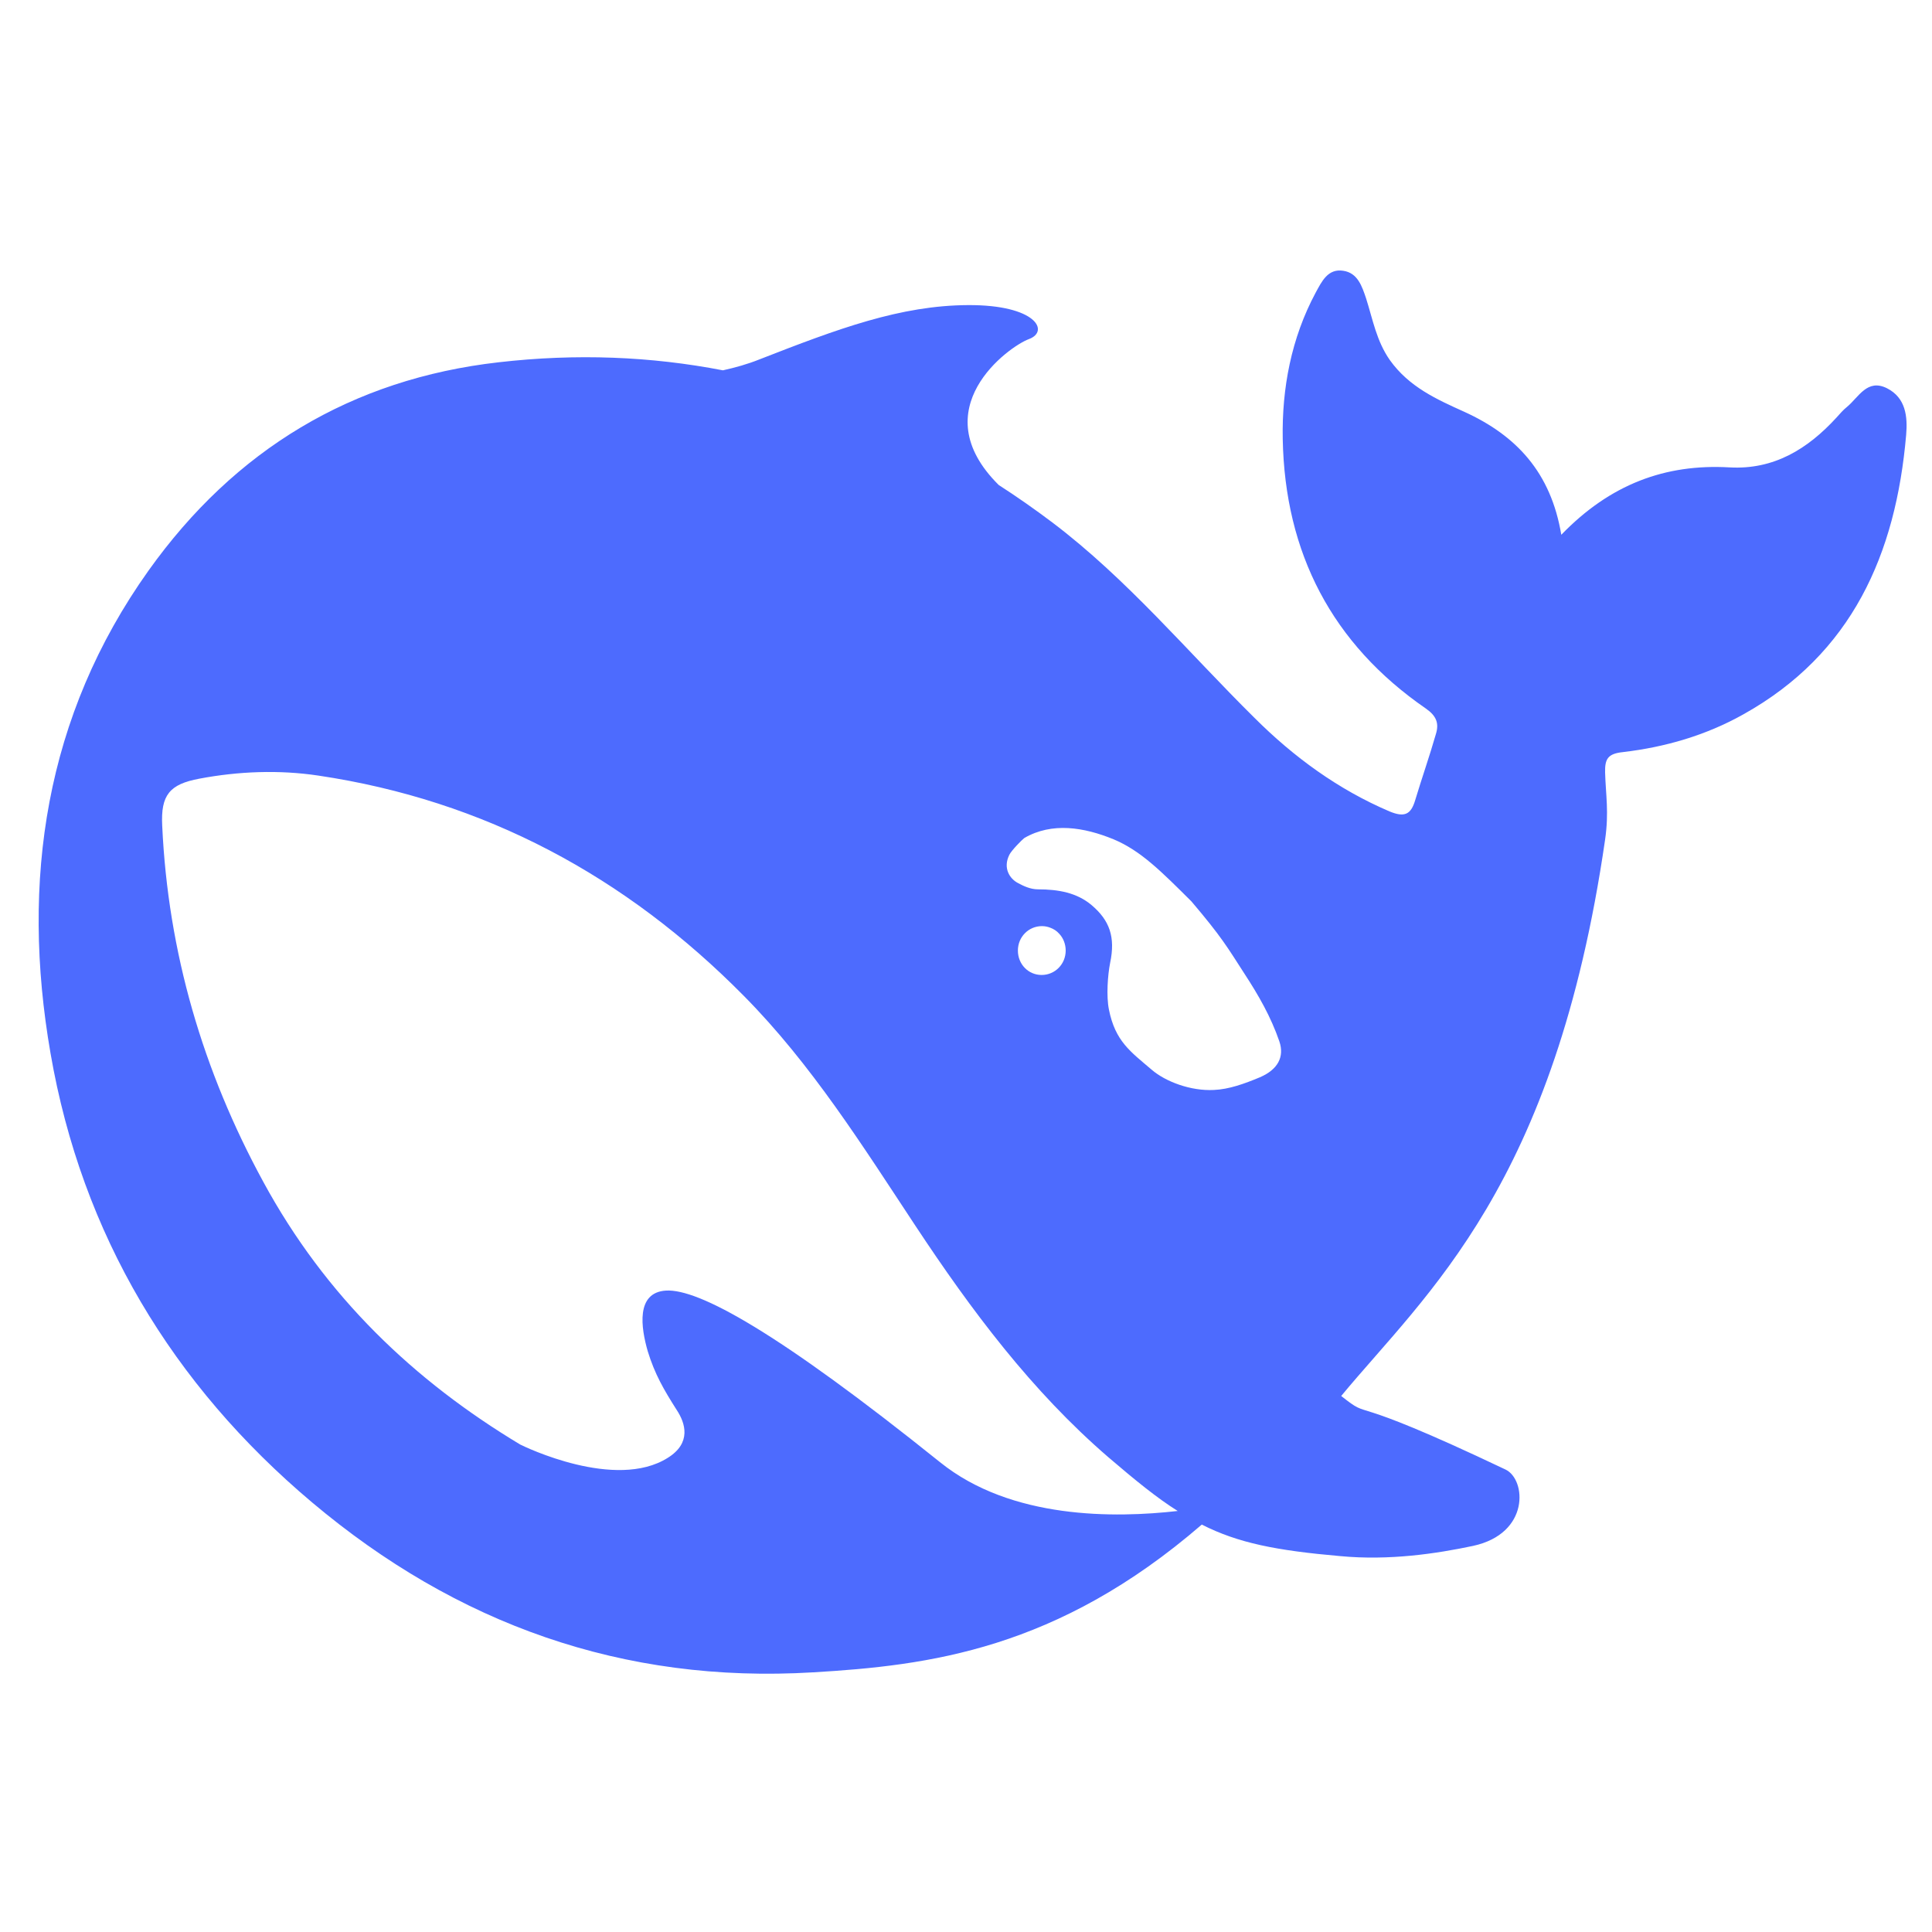
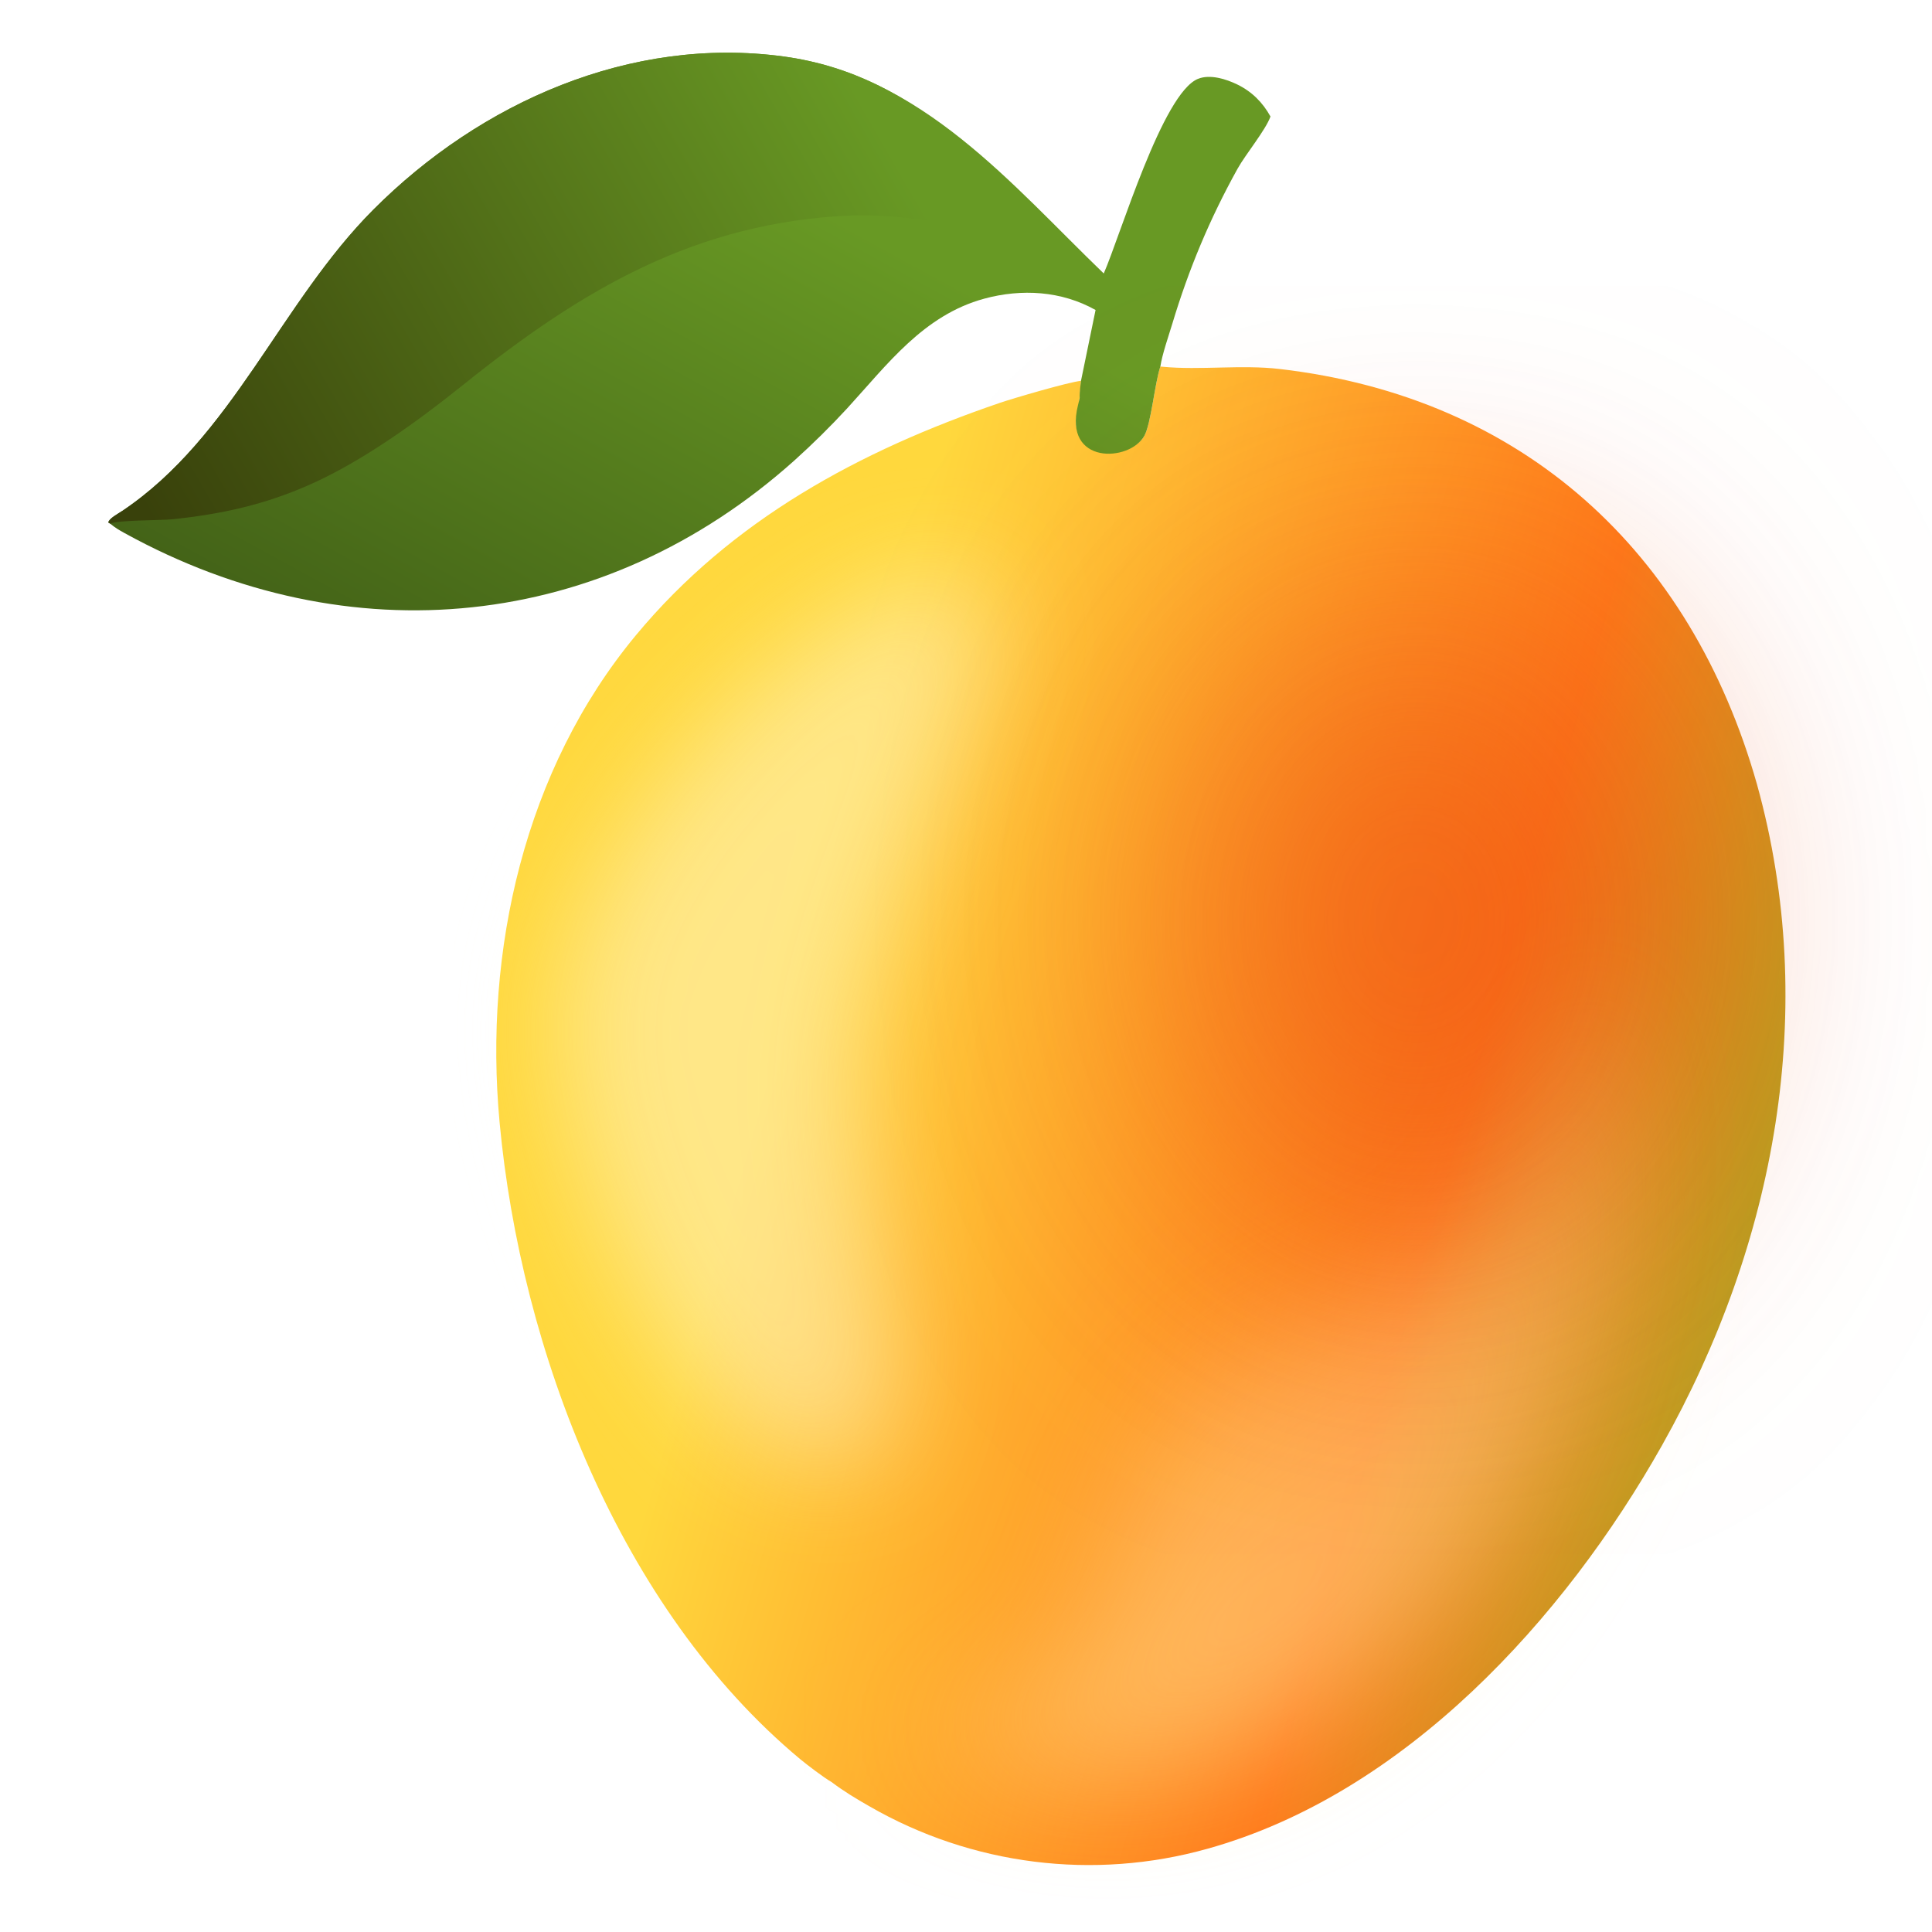
- <svg xmlns="http://www.w3.org/2000/svg" width="50" height="50" viewBox="0 0 50 50" fill="none">
-   <path d="M48.835 10.048C48.323 9.792 48.102 10.28 47.803 10.528C47.701 10.608 47.614 10.712 47.527 10.808C46.779 11.624 45.905 12.16 44.762 12.096C43.092 12 41.666 12.536 40.406 13.84C40.138 12.232 39.248 11.272 37.893 10.656C37.184 10.336 36.467 10.016 35.97 9.32C35.623 8.824 35.529 8.272 35.356 7.728C35.246 7.4 35.135 7.064 34.765 7.008C34.363 6.944 34.206 7.288 34.048 7.576C33.418 8.752 33.173 10.048 33.197 11.36C33.252 14.312 34.474 16.664 36.9 18.336C37.176 18.528 37.247 18.72 37.16 19C36.995 19.576 36.797 20.136 36.624 20.712C36.514 21.08 36.349 21.16 35.962 21C34.631 20.432 33.481 19.592 32.464 18.576C30.739 16.872 29.179 14.992 27.233 13.52C26.776 13.176 26.319 12.856 25.847 12.552C23.862 10.584 26.107 8.968 26.627 8.776C27.17 8.576 26.816 7.888 25.059 7.896C23.302 7.904 21.695 8.504 19.647 9.304C19.348 9.424 19.032 9.512 18.709 9.584C16.85 9.224 14.92 9.144 12.903 9.376C9.106 9.808 6.073 11.64 3.843 14.768C1.165 18.528 0.534 22.8 1.307 27.256C2.118 31.952 4.466 35.84 8.074 38.88C11.816 42.032 16.125 43.576 21.041 43.28C24.027 43.104 27.352 42.696 31.102 39.456C32.047 39.936 33.04 40.128 34.686 40.272C35.955 40.392 37.176 40.208 38.121 40.008C39.602 39.688 39.499 38.288 38.964 38.032C34.623 35.968 35.576 36.808 34.71 36.128C36.916 33.464 40.24 30.696 41.54 21.728C41.643 21.016 41.556 20.568 41.54 19.992C41.532 19.64 41.611 19.504 42.005 19.464C43.092 19.336 44.148 19.032 45.117 18.488C47.929 16.92 49.064 14.344 49.331 11.256C49.371 10.784 49.324 10.296 48.835 10.048ZM24.326 37.84C20.12 34.464 18.079 33.352 17.236 33.4C16.448 33.448 16.59 34.368 16.763 34.968C16.944 35.56 17.181 35.968 17.512 36.488C17.74 36.832 17.898 37.344 17.283 37.728C15.928 38.584 13.573 37.44 13.462 37.384C10.721 35.736 8.428 33.56 6.813 30.584C5.253 27.72 4.348 24.648 4.198 21.368C4.158 20.576 4.387 20.296 5.159 20.152C6.175 19.96 7.223 19.92 8.239 20.072C12.533 20.712 16.189 22.672 19.253 25.776C21.002 27.544 22.325 29.656 23.689 31.72C25.138 33.912 26.698 36 28.683 37.712C29.384 38.312 29.943 38.768 30.479 39.104C28.864 39.288 26.17 39.328 24.326 37.84ZM26.343 24.6C26.343 24.248 26.619 23.968 26.966 23.968C27.044 23.968 27.115 23.984 27.178 24.008C27.265 24.04 27.344 24.088 27.407 24.16C27.517 24.272 27.58 24.432 27.58 24.6C27.58 24.952 27.304 25.232 26.957 25.232C26.611 25.232 26.343 24.952 26.343 24.6ZM32.606 27.88C32.205 28.048 31.803 28.192 31.416 28.208C30.818 28.24 30.164 27.992 29.81 27.688C29.258 27.216 28.864 26.952 28.699 26.128C28.628 25.776 28.668 25.232 28.73 24.92C28.872 24.248 28.714 23.816 28.25 23.424C27.872 23.104 27.391 23.016 26.863 23.016C26.666 23.016 26.485 22.928 26.351 22.856C26.13 22.744 25.949 22.464 26.123 22.12C26.178 22.008 26.446 21.736 26.509 21.688C27.226 21.272 28.053 21.408 28.817 21.72C29.526 22.016 30.061 22.56 30.834 23.328C31.622 24.256 31.763 24.512 32.212 25.208C32.567 25.752 32.89 26.312 33.11 26.952C33.245 27.352 33.071 27.68 32.606 27.88Z" fill="#4D6BFE" fill-rule="nonzero" />
+ <svg xmlns="http://www.w3.org/2000/svg" width="50" height="50" viewBox="291 193 102 110" fill="none">
+   <path d="M348.547 214.683C348.528 214.964 348.44 216.133 348.365 216.421C347.605 218.862 351.313 219.319 352.154 217.814C352.54 217.124 352.751 214.796 353.066 213.869L353.188 213.881C355.348 214.088 357.665 213.753 359.863 214.009C373.709 215.621 383.269 224.376 387.03 237.639C390.597 250.457 388.079 263.834 381.627 275.295C376.072 285.16 366.987 295.131 355.742 298.262C349.263 300.077 342.326 299.203 336.498 295.841C335.757 295.422 335.024 294.976 334.344 294.462C333.905 294.211 332.947 293.48 332.55 293.151C322.283 284.595 316.652 269.91 315.444 256.893C314.539 247.137 316.865 236.809 323.207 229.167C328.661 222.594 335.932 218.667 343.931 215.936C344.672 215.683 347.842 214.752 348.547 214.683Z" fill="url(#paint1_linear_2010_4580)" />
+   <g opacity="0.56" filter="url(#filter0_f_2010_4580)">
+     <path d="M378.278 248.196C380.94 257.767 379.061 267.755 374.243 276.312C370.096 283.678 363.312 291.123 354.916 293.46C350.078 294.815 344.899 294.163 340.547 291.653C339.994 291.34 339.447 291.007 338.939 290.623C339.144 290.583 339.895 290.643 340.14 290.665C341.313 290.77 342.348 290.697 343.467 290.298C348.999 288.328 349.173 282.938 350.932 278.301C351.988 275.56 353.629 273.213 355.788 271.248C358.496 268.785 361.585 267.548 364.918 266.206C367.524 265.158 369.769 263.411 371.564 261.246C373.309 259.141 374.003 256.815 374.967 254.332C375.619 252.602 376.427 250.934 377.382 249.35C377.609 248.981 377.923 248.411 378.278 248.196Z" fill="url(#paint2_linear_2010_4580)" />
+   </g>
+   <path d="M293.273 222.814L293.167 222.748C293.201 222.521 293.734 222.243 293.96 222.091C300.231 217.887 302.972 210.233 308.26 204.934C314.358 198.823 322.909 195.036 331.609 196.215C339.507 197.285 344.596 203.519 349.843 208.57C350.786 206.42 353.189 198.296 355.213 197.487C355.899 197.213 356.817 197.502 357.454 197.814C358.279 198.218 358.894 198.833 359.336 199.634C359.059 200.408 357.913 201.792 357.459 202.61C355.877 205.465 354.687 208.309 353.746 211.433C353.54 212.115 353.165 213.19 353.066 213.869C352.75 214.796 352.539 217.124 352.154 217.815C351.313 219.319 347.524 219.477 348.375 216.076C348.575 215.273 348.375 216.076 348.547 214.684L349.377 210.65C347.439 209.56 345.164 209.427 343.035 210.006C339.584 210.946 337.524 213.748 335.239 216.245C334.285 217.279 333.282 218.269 332.236 219.211C321.373 228.945 306.887 230.399 294.098 223.355C293.767 223.172 293.566 223.055 293.273 222.814Z" fill="url(#paint3_linear_2010_4580)" />
+   <path d="M293.273 222.814L293.167 222.748C293.201 222.521 293.734 222.243 293.96 222.091C300.231 217.887 302.972 210.233 308.26 204.934C314.358 198.823 322.909 195.036 331.609 196.215C339.507 197.285 343.55 202.986 348.797 208.037C348.237 208.09 344.703 206.609 343.702 206.36C341.005 205.691 338.308 205.197 335.504 205.266C326.616 205.638 320.13 209.489 313.382 214.903C310.806 216.969 307.655 219.257 304.633 220.595C302.051 221.737 299.657 222.263 296.866 222.561C296.173 222.635 293.716 222.602 293.273 222.814Z" fill="url(#paint4_linear_2010_4580)" />
+   <g opacity="0.57" filter="url(#filter1_f_2010_4580)">
+     <ellipse cx="367.648" cy="245.386" rx="13.451" ry="18.47" fill="#E94A12" />
+   </g>
+   <g opacity="0.43" filter="url(#filter2_f_2010_4580)">
+     <path d="M336.129 254.42C336.129 264.62 341.751 276.503 334.322 276.503C326.893 276.503 318.864 261.207 318.864 251.007C318.864 240.807 333.92 225.712 341.348 225.712C348.777 225.712 336.129 244.219 336.129 254.42Z" fill="#FFFAE8" />
+   </g>
+   <defs>
+     <filter id="filter0_f_2010_4580" x="331.984" y="241.241" width="54.463" height="59.866" filterUnits="userSpaceOnUse" color-interpolation-filters="sRGB">
+       <feFlood flood-opacity="0" result="BackgroundImageFix" />
+       <feBlend mode="normal" in="SourceGraphic" in2="BackgroundImageFix" result="shape" />
+       <feGaussianBlur stdDeviation="3.478" result="effect1_foregroundBlur_2010_4580" />
+     </filter>
+     <filter id="filter1_f_2010_4580" x="336.571" y="209.29" width="62.154" height="72.192" filterUnits="userSpaceOnUse" color-interpolation-filters="sRGB">
+       <feFlood flood-opacity="0" result="BackgroundImageFix" />
+       <feBlend mode="normal" in="SourceGraphic" in2="BackgroundImageFix" result="shape" />
+       <feGaussianBlur stdDeviation="8.813" result="effect1_foregroundBlur_2010_4580" />
+     </filter>
+     <filter id="filter2_f_2010_4580" x="312.838" y="219.686" width="36.875" height="62.843" filterUnits="userSpaceOnUse" color-interpolation-filters="sRGB">
+       <feFlood flood-opacity="0" result="BackgroundImageFix" />
+       <feBlend mode="normal" in="SourceGraphic" in2="BackgroundImageFix" result="shape" />
+       <feGaussianBlur stdDeviation="3.013" result="effect1_foregroundBlur_2010_4580" />
+     </filter>
+     <linearGradient id="paint0_linear_2010_4580" x1="913.173" y1="479.367" x2="1271.29" y2="580.089" gradientUnits="userSpaceOnUse">
+       <stop stop-color="#FFFCF0" />
+       <stop offset="1" stop-color="#FFDFCC" />
+     </linearGradient>
+     <linearGradient id="paint1_linear_2010_4580" x1="301.197" y1="291.56" x2="389.056" y2="316.358" gradientUnits="userSpaceOnUse">
+       <stop offset="0.199" stop-color="#FFD83D" />
+       <stop offset="0.623" stop-color="#FF7A1A" />
+       <stop offset="1" stop-color="#7BBF26" />
+     </linearGradient>
+     <linearGradient id="paint2_linear_2010_4580" x1="340.872" y1="242.588" x2="369.651" y2="287.107" gradientUnits="userSpaceOnUse">
+       <stop stop-color="#FFE498" stop-opacity="0" />
+       <stop offset="0.979" stop-color="#FFE498" />
+     </linearGradient>
+     <linearGradient id="paint3_linear_2010_4580" x1="334.723" y1="205.436" x2="302.803" y2="263.856" gradientUnits="userSpaceOnUse">
+       <stop stop-color="#689924" />
+       <stop offset="1" stop-color="#23330C" />
+     </linearGradient>
+     <linearGradient id="paint4_linear_2010_4580" x1="336.53" y1="199.413" x2="295.777" y2="222.901" gradientUnits="userSpaceOnUse">
+       <stop stop-color="#689924" />
+       <stop offset="1" stop-color="#39410B" />
+     </linearGradient>
+   </defs>
</svg>
